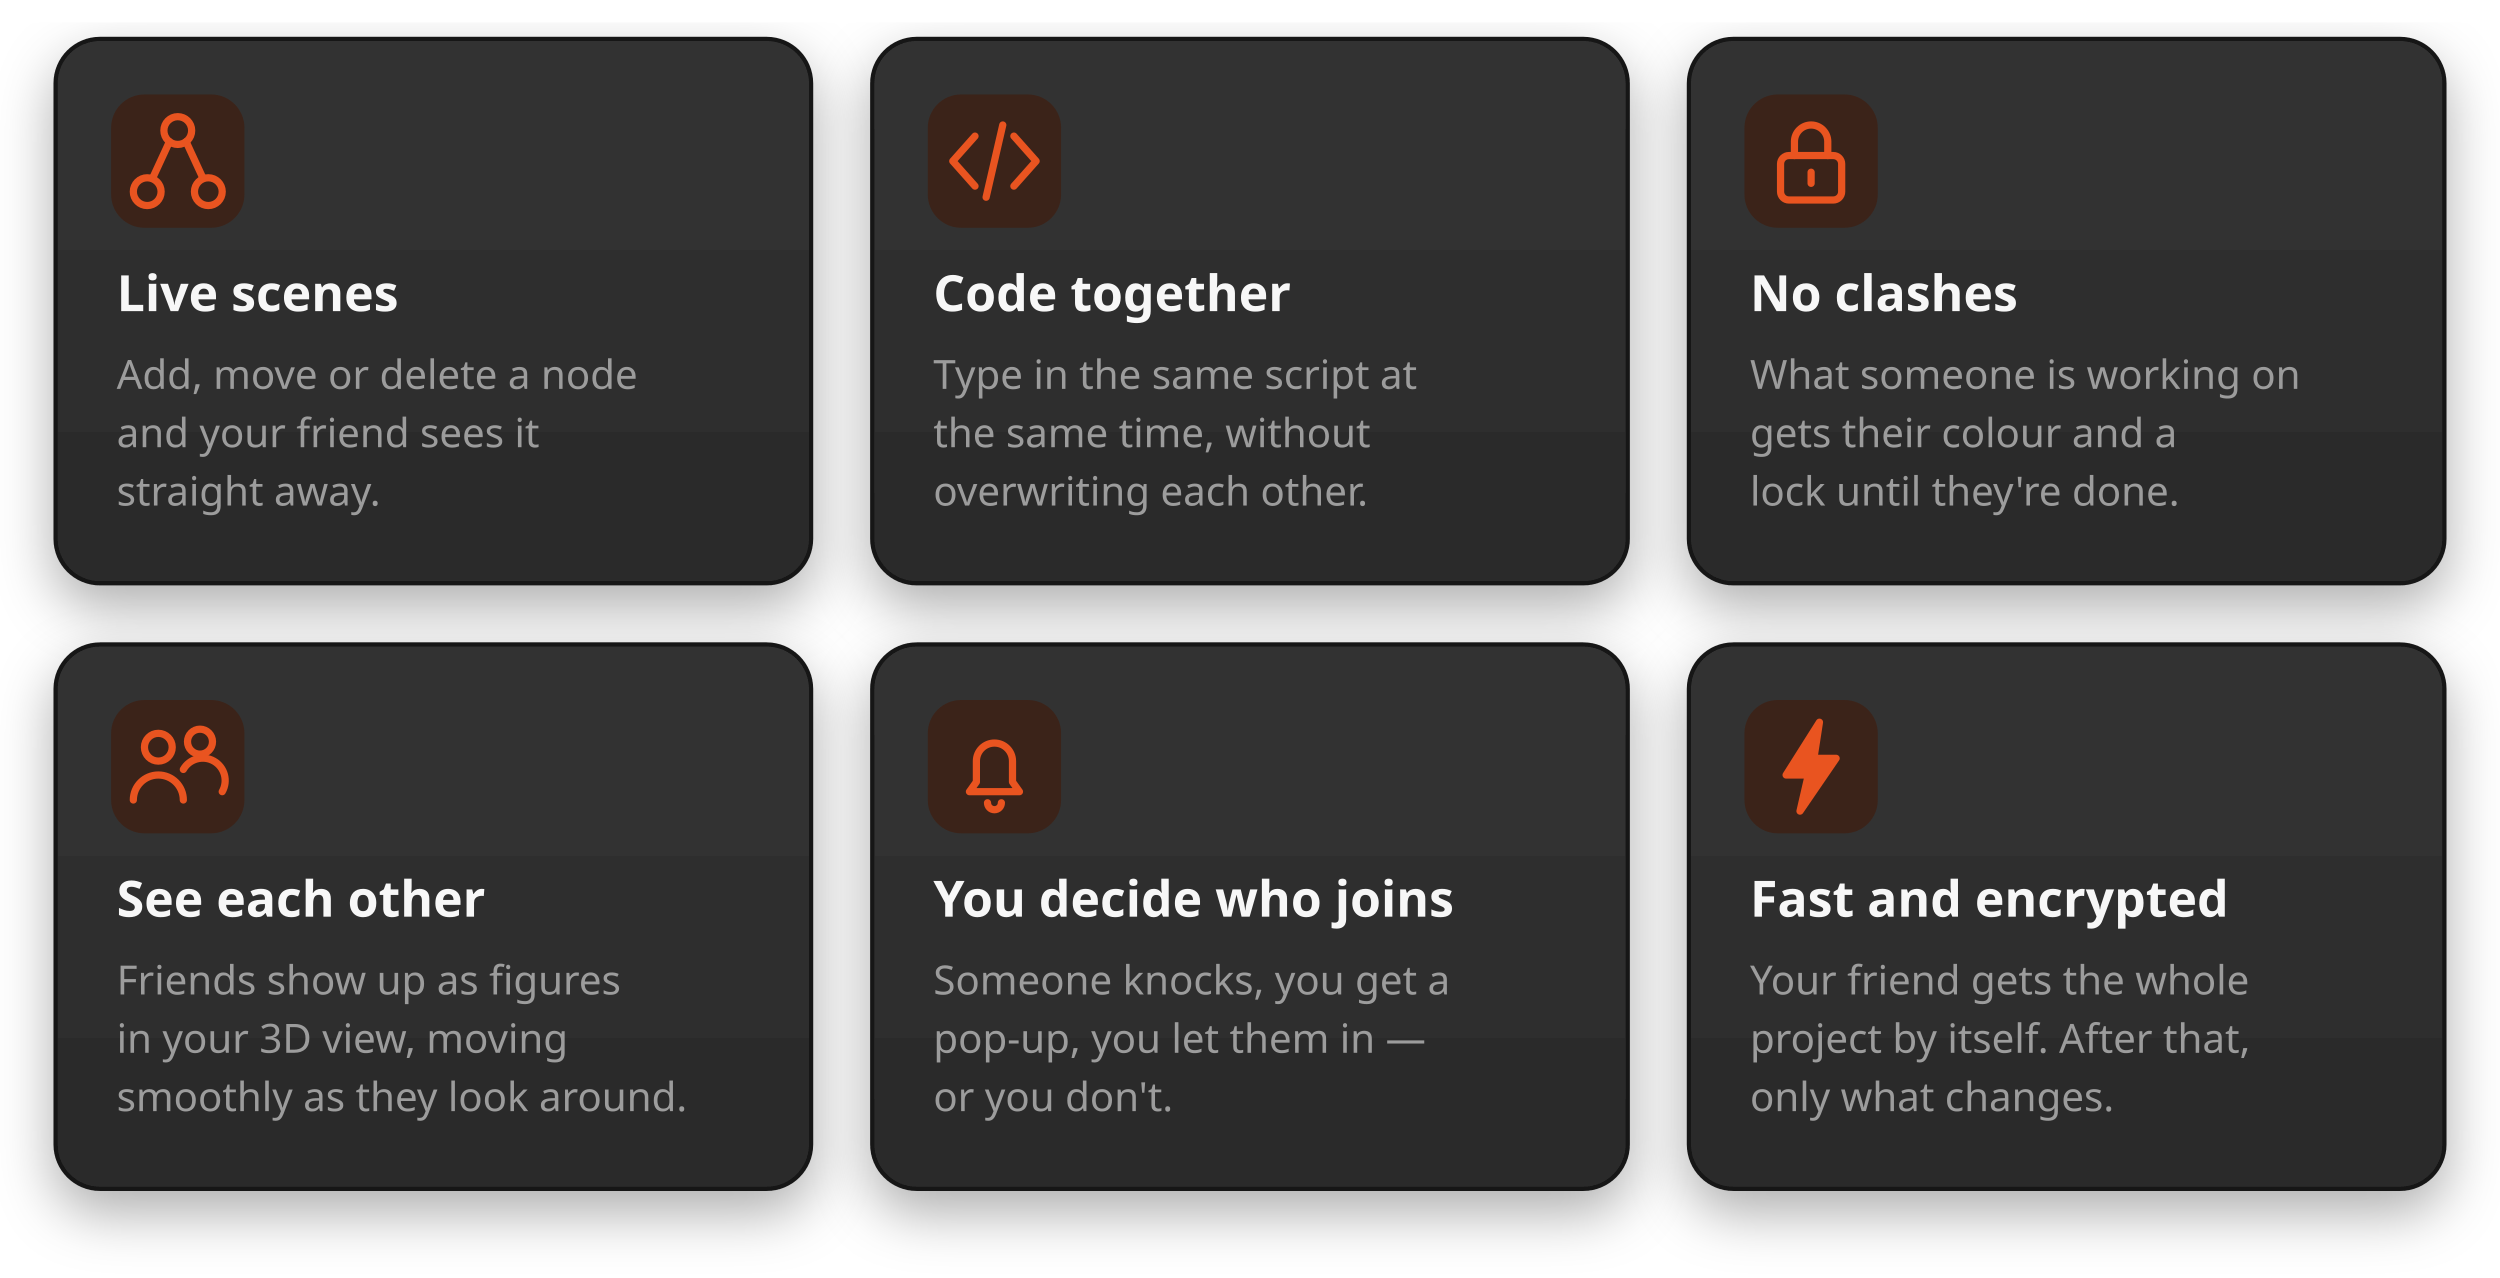
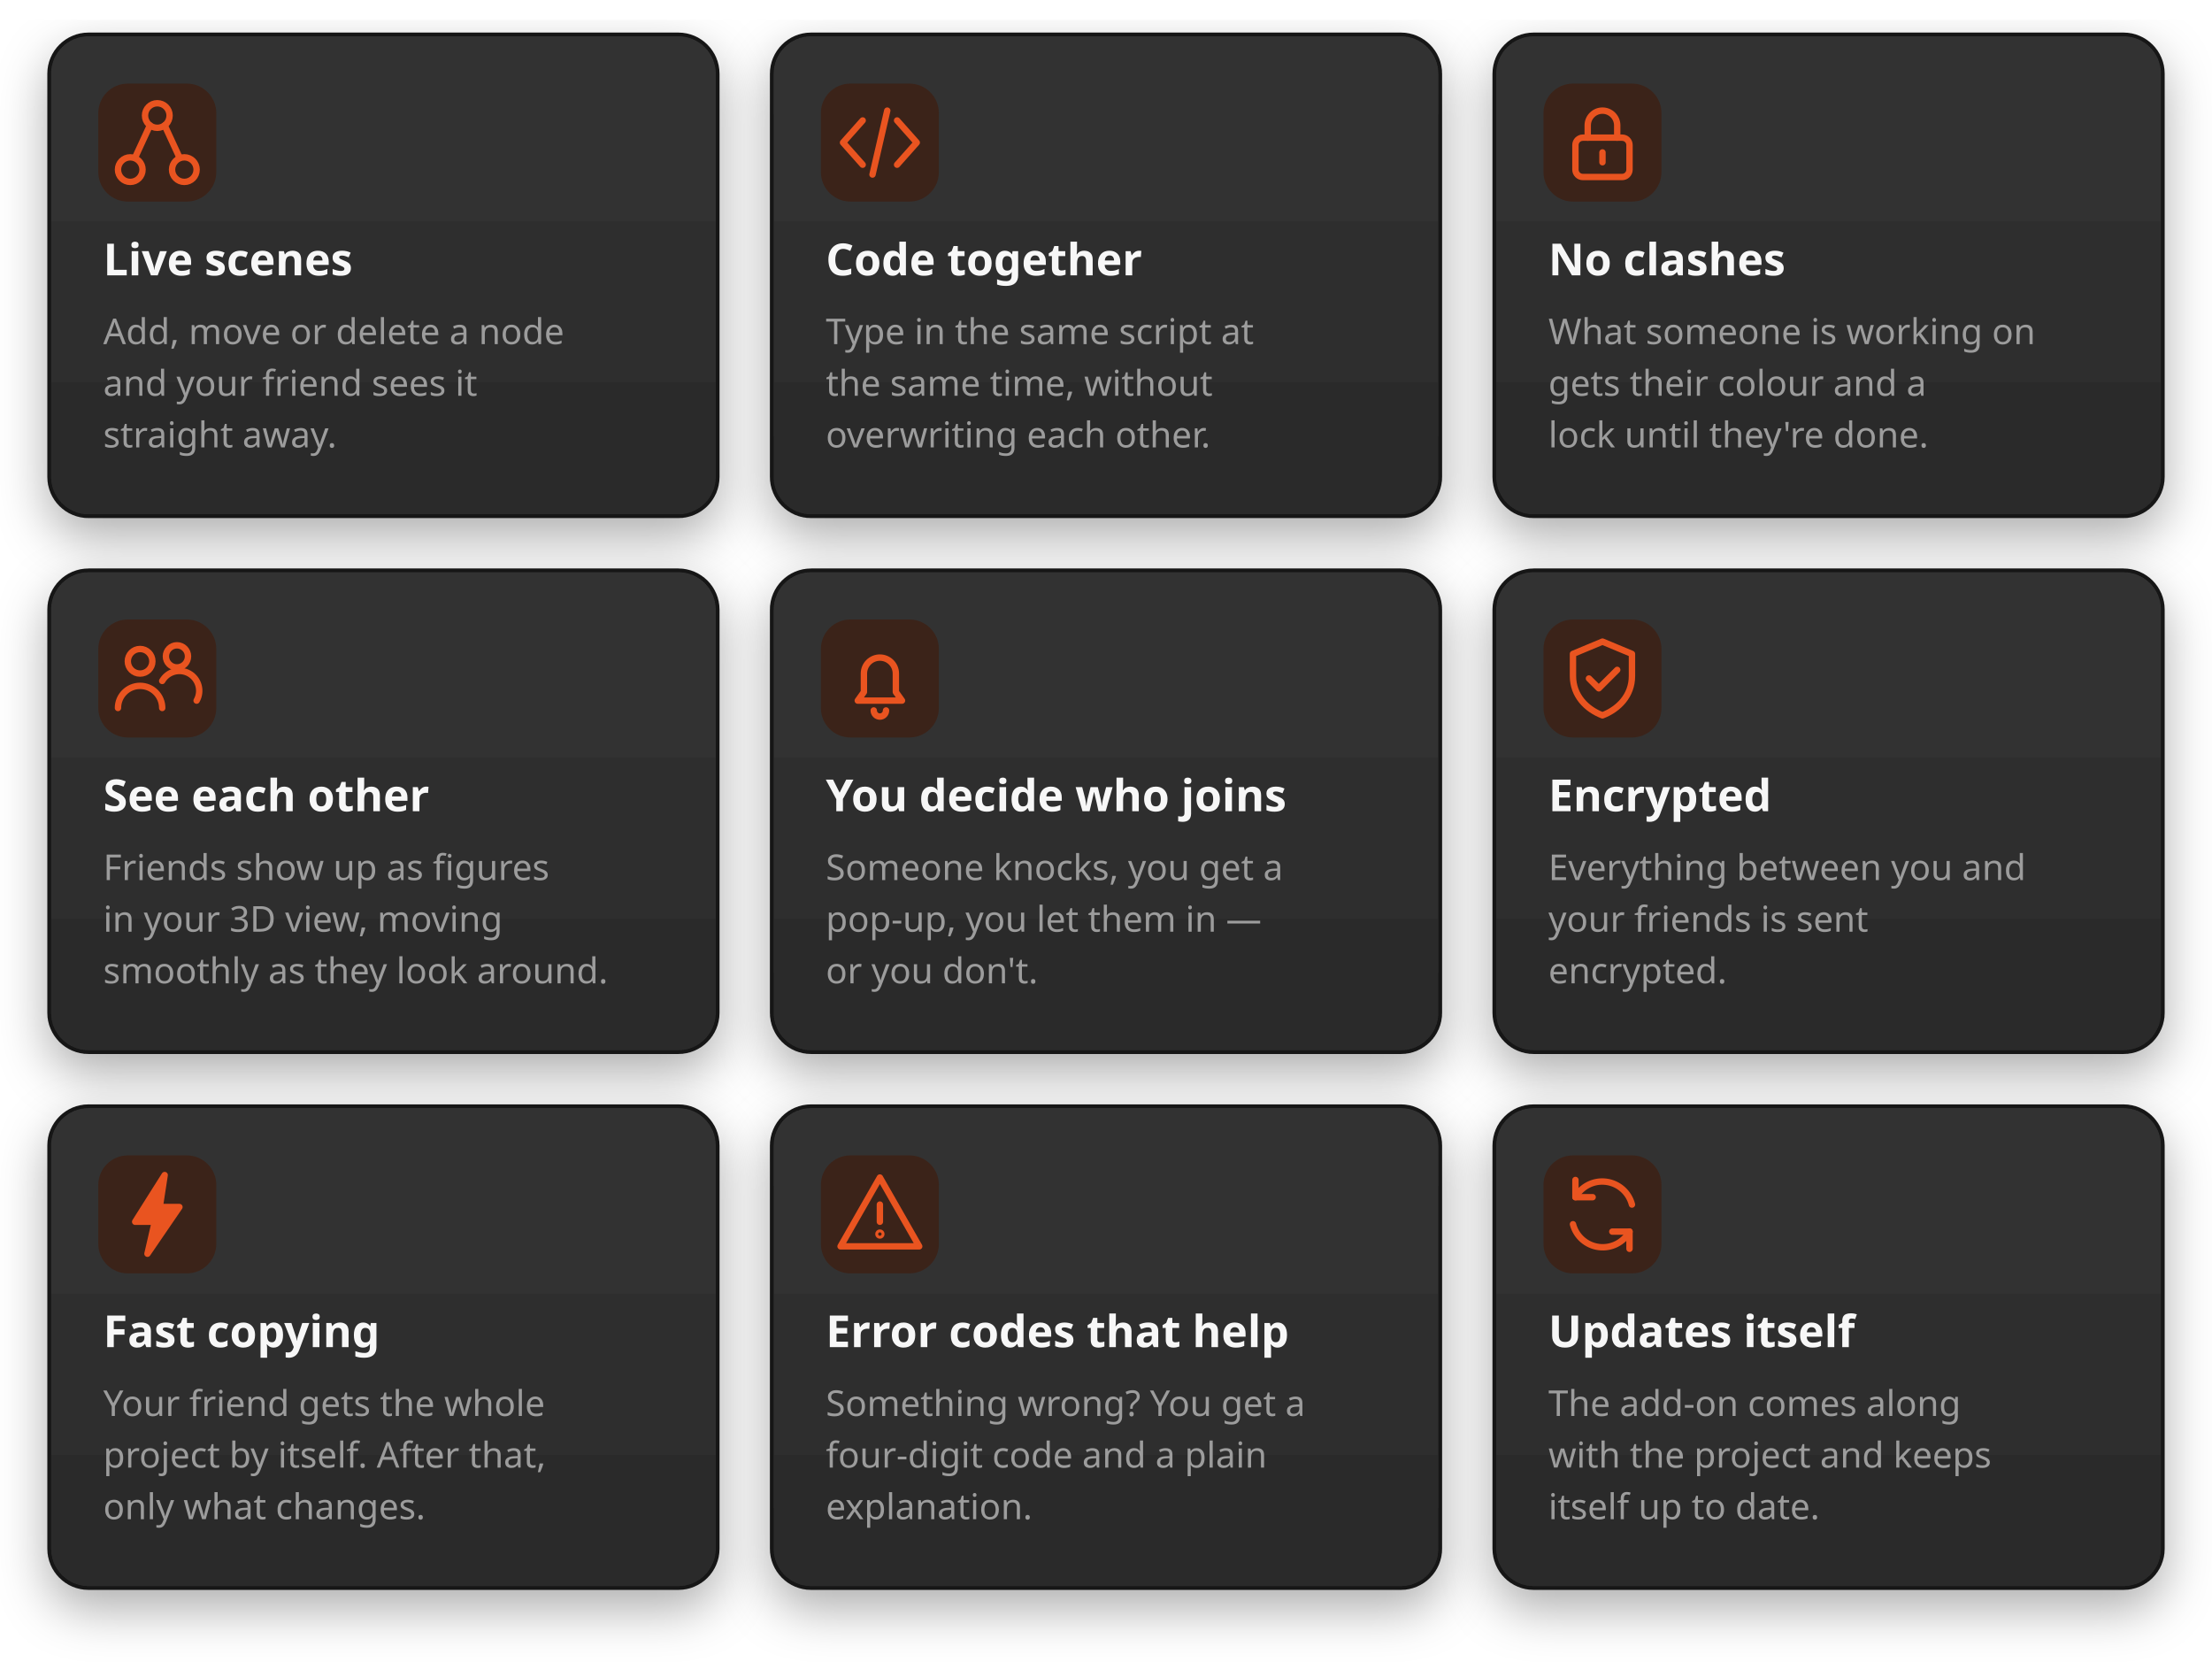
- <svg xmlns="http://www.w3.org/2000/svg" viewBox="0 0 900 460" width="900" height="460" role="img" aria-label="Features: Live scenes, Code together, No clashes, See each other, You decide who joins, Fast and encrypted">
+ <svg xmlns="http://www.w3.org/2000/svg" viewBox="0 0 900 676" width="900" height="676" role="img" aria-label="Features: Live scenes, Code together, No clashes, See each other, You decide who joins, Encrypted, Fast copying, Error codes that help, Updates itself">
  <defs>
    <filter id="shadow" x="-15%" y="-15%" width="130%" height="140%">
      <feDropShadow dx="0" dy="8" stdDeviation="10" flood-color="#000" flood-opacity="0.32" />
    </filter>
    <linearGradient id="card" x1="0" y1="0" x2="0" y2="1">
      <stop offset="0" stop-color="#333333" />
      <stop offset="1" stop-color="#2A2A2A" />
    </linearGradient>
  </defs>
  <style>
    text { font-family: Ubuntu, "Segoe UI", system-ui, -apple-system, Cantarell, "Noto Sans", "Helvetica Neue", Arial, sans-serif; }
    .t { font-size: 18px; font-weight: 700; fill: #F7F7F7; }
    .b { font-size: 14.5px; fill: #9C9C9C; }
    .i { fill: none; stroke: #E95420; stroke-width: 2.6; stroke-linecap: round; stroke-linejoin: round; }
  </style>
  <g transform="translate(20 14)">
    <rect width="272" height="196" rx="16" fill="url(#card)" stroke="#131313" stroke-width="1.5" filter="url(#shadow)" />
    <rect x="20" y="20" width="48" height="48" rx="12" fill="#3B2319" />
    <g class="i" transform="translate(20 20)">
      <circle cx="24" cy="13" r="5" />
      <circle cx="13" cy="35" r="5" />
      <circle cx="35" cy="35" r="5" />
      <path d="M21 17 L15 30 M27 17 L33 30" />
    </g>
    <text x="22" y="98" class="t">Live scenes</text>
    <text class="b">
      <tspan x="22" y="126">Add, move or delete a node</tspan>
      <tspan x="22" y="147">and your friend sees it</tspan>
      <tspan x="22" y="168">straight away.</tspan>
    </text>
  </g>
  <g transform="translate(314 14)">
    <rect width="272" height="196" rx="16" fill="url(#card)" stroke="#131313" stroke-width="1.5" filter="url(#shadow)" />
    <rect x="20" y="20" width="48" height="48" rx="12" fill="#3B2319" />
    <g class="i" transform="translate(20 20)">
      <path d="M17 15 L9 24 L17 33 M31 15 L39 24 L31 33 M27 11 L21 37" />
    </g>
    <text x="22" y="98" class="t">Code together</text>
    <text class="b">
      <tspan x="22" y="126">Type in the same script at</tspan>
      <tspan x="22" y="147">the same time, without</tspan>
      <tspan x="22" y="168">overwriting each other.</tspan>
    </text>
  </g>
  <g transform="translate(608 14)">
    <rect width="272" height="196" rx="16" fill="url(#card)" stroke="#131313" stroke-width="1.5" filter="url(#shadow)" />
    <rect x="20" y="20" width="48" height="48" rx="12" fill="#3B2319" />
    <g class="i" transform="translate(20 20)">
      <rect x="13" y="22" width="22" height="16" rx="3" />
      <path d="M18 22 V17 a6 6 0 0 1 12 0 V22" />
      <path d="M24 28 V32" />
    </g>
    <text x="22" y="98" class="t">No clashes</text>
    <text class="b">
      <tspan x="22" y="126">What someone is working on</tspan>
      <tspan x="22" y="147">gets their colour and a</tspan>
      <tspan x="22" y="168">lock until they're done.</tspan>
    </text>
  </g>
  <g transform="translate(20 232)">
    <rect width="272" height="196" rx="16" fill="url(#card)" stroke="#131313" stroke-width="1.5" filter="url(#shadow)" />
    <rect x="20" y="20" width="48" height="48" rx="12" fill="#3B2319" />
    <g class="i" transform="translate(20 20)">
      <circle cx="17" cy="17" r="5" />
      <path d="M8 36 a9 9 0 0 1 18 0" />
      <circle cx="32" cy="15" r="4.5" />
      <path d="M26 25 a8 8 0 0 1 14 8" />
    </g>
    <text x="22" y="98" class="t">See each other</text>
    <text class="b">
      <tspan x="22" y="126">Friends show up as figures</tspan>
      <tspan x="22" y="147">in your 3D view, moving</tspan>
      <tspan x="22" y="168">smoothly as they look around.</tspan>
    </text>
  </g>
  <g transform="translate(314 232)">
    <rect width="272" height="196" rx="16" fill="url(#card)" stroke="#131313" stroke-width="1.5" filter="url(#shadow)" />
    <rect x="20" y="20" width="48" height="48" rx="12" fill="#3B2319" />
    <g class="i" transform="translate(20 20)">
      <path d="M15 33 H33 L30.5 29.5 V22 a6.5 6.5 0 0 0 -13 0 V29.5 Z" />
      <path d="M21.5 37 a2.5 2.5 0 0 0 5 0" />
    </g>
    <text x="22" y="98" class="t">You decide who joins</text>
    <text class="b">
      <tspan x="22" y="126">Someone knocks, you get a</tspan>
      <tspan x="22" y="147">pop-up, you let them in —</tspan>
      <tspan x="22" y="168">or you don't.</tspan>
    </text>
  </g>
  <g transform="translate(608 232)">
    <rect width="272" height="196" rx="16" fill="url(#card)" stroke="#131313" stroke-width="1.5" filter="url(#shadow)" />
    <rect x="20" y="20" width="48" height="48" rx="12" fill="#3B2319" />
    <g class="i" transform="translate(20 20)">
+       <path d="M24 9 L36 14 V23 C36 31 30.5 36.5 24 39 C17.5 36.5 12 31 12 23 V14 Z" />
+       <path d="M18.5 24 L22.5 28 L30 20.5" />
+     </g>
+     <text x="22" y="98" class="t">Encrypted</text>
+     <text class="b">
+       <tspan x="22" y="126">Everything between you and</tspan>
+       <tspan x="22" y="147">your friends is sent</tspan>
+       <tspan x="22" y="168">encrypted.</tspan>
+     </text>
+   </g>
+   <g transform="translate(20 450)">
+     <rect width="272" height="196" rx="16" fill="url(#card)" stroke="#131313" stroke-width="1.5" filter="url(#shadow)" />
+     <rect x="20" y="20" width="48" height="48" rx="12" fill="#3B2319" />
+     <g class="i" transform="translate(20 20)">
      <path d="M27 8 L15 27 H23 L20 40 L33 21 H25 Z" fill="#E95420" stroke-linejoin="round" />
    </g>
-     <text x="22" y="98" class="t">Fast and encrypted</text>
+     <text x="22" y="98" class="t">Fast copying</text>
    <text class="b">
      <tspan x="22" y="126">Your friend gets the whole</tspan>
      <tspan x="22" y="147">project by itself. After that,</tspan>
      <tspan x="22" y="168">only what changes.</tspan>
    </text>
  </g>
+   <g transform="translate(314 450)">
+     <rect width="272" height="196" rx="16" fill="url(#card)" stroke="#131313" stroke-width="1.5" filter="url(#shadow)" />
+     <rect x="20" y="20" width="48" height="48" rx="12" fill="#3B2319" />
+     <g class="i" transform="translate(20 20)">
+       <path d="M24 9 L40 37 H8 Z" />
+       <path d="M24 20 V27" />
+       <circle cx="24" cy="32" r="0.6" />
+     </g>
+     <text x="22" y="98" class="t">Error codes that help</text>
+     <text class="b">
+       <tspan x="22" y="126">Something wrong? You get a</tspan>
+       <tspan x="22" y="147">four-digit code and a plain</tspan>
+       <tspan x="22" y="168">explanation.</tspan>
+     </text>
+   </g>
+   <g transform="translate(608 450)">
+     <rect width="272" height="196" rx="16" fill="url(#card)" stroke="#131313" stroke-width="1.5" filter="url(#shadow)" />
+     <rect x="20" y="20" width="48" height="48" rx="12" fill="#3B2319" />
+     <g class="i" transform="translate(20 20)">
+       <path d="M36 20 A12.5 12.5 0 0 0 13 17" />
+       <path d="M12 28 A12.5 12.5 0 0 0 35 31" />
+       <path d="M13 10 V17 H20" />
+       <path d="M35 38 V31 H28" />
+     </g>
+     <text x="22" y="98" class="t">Updates itself</text>
+     <text class="b">
+       <tspan x="22" y="126">The add-on comes along</tspan>
+       <tspan x="22" y="147">with the project and keeps</tspan>
+       <tspan x="22" y="168">itself up to date.</tspan>
+     </text>
+   </g>
</svg>
